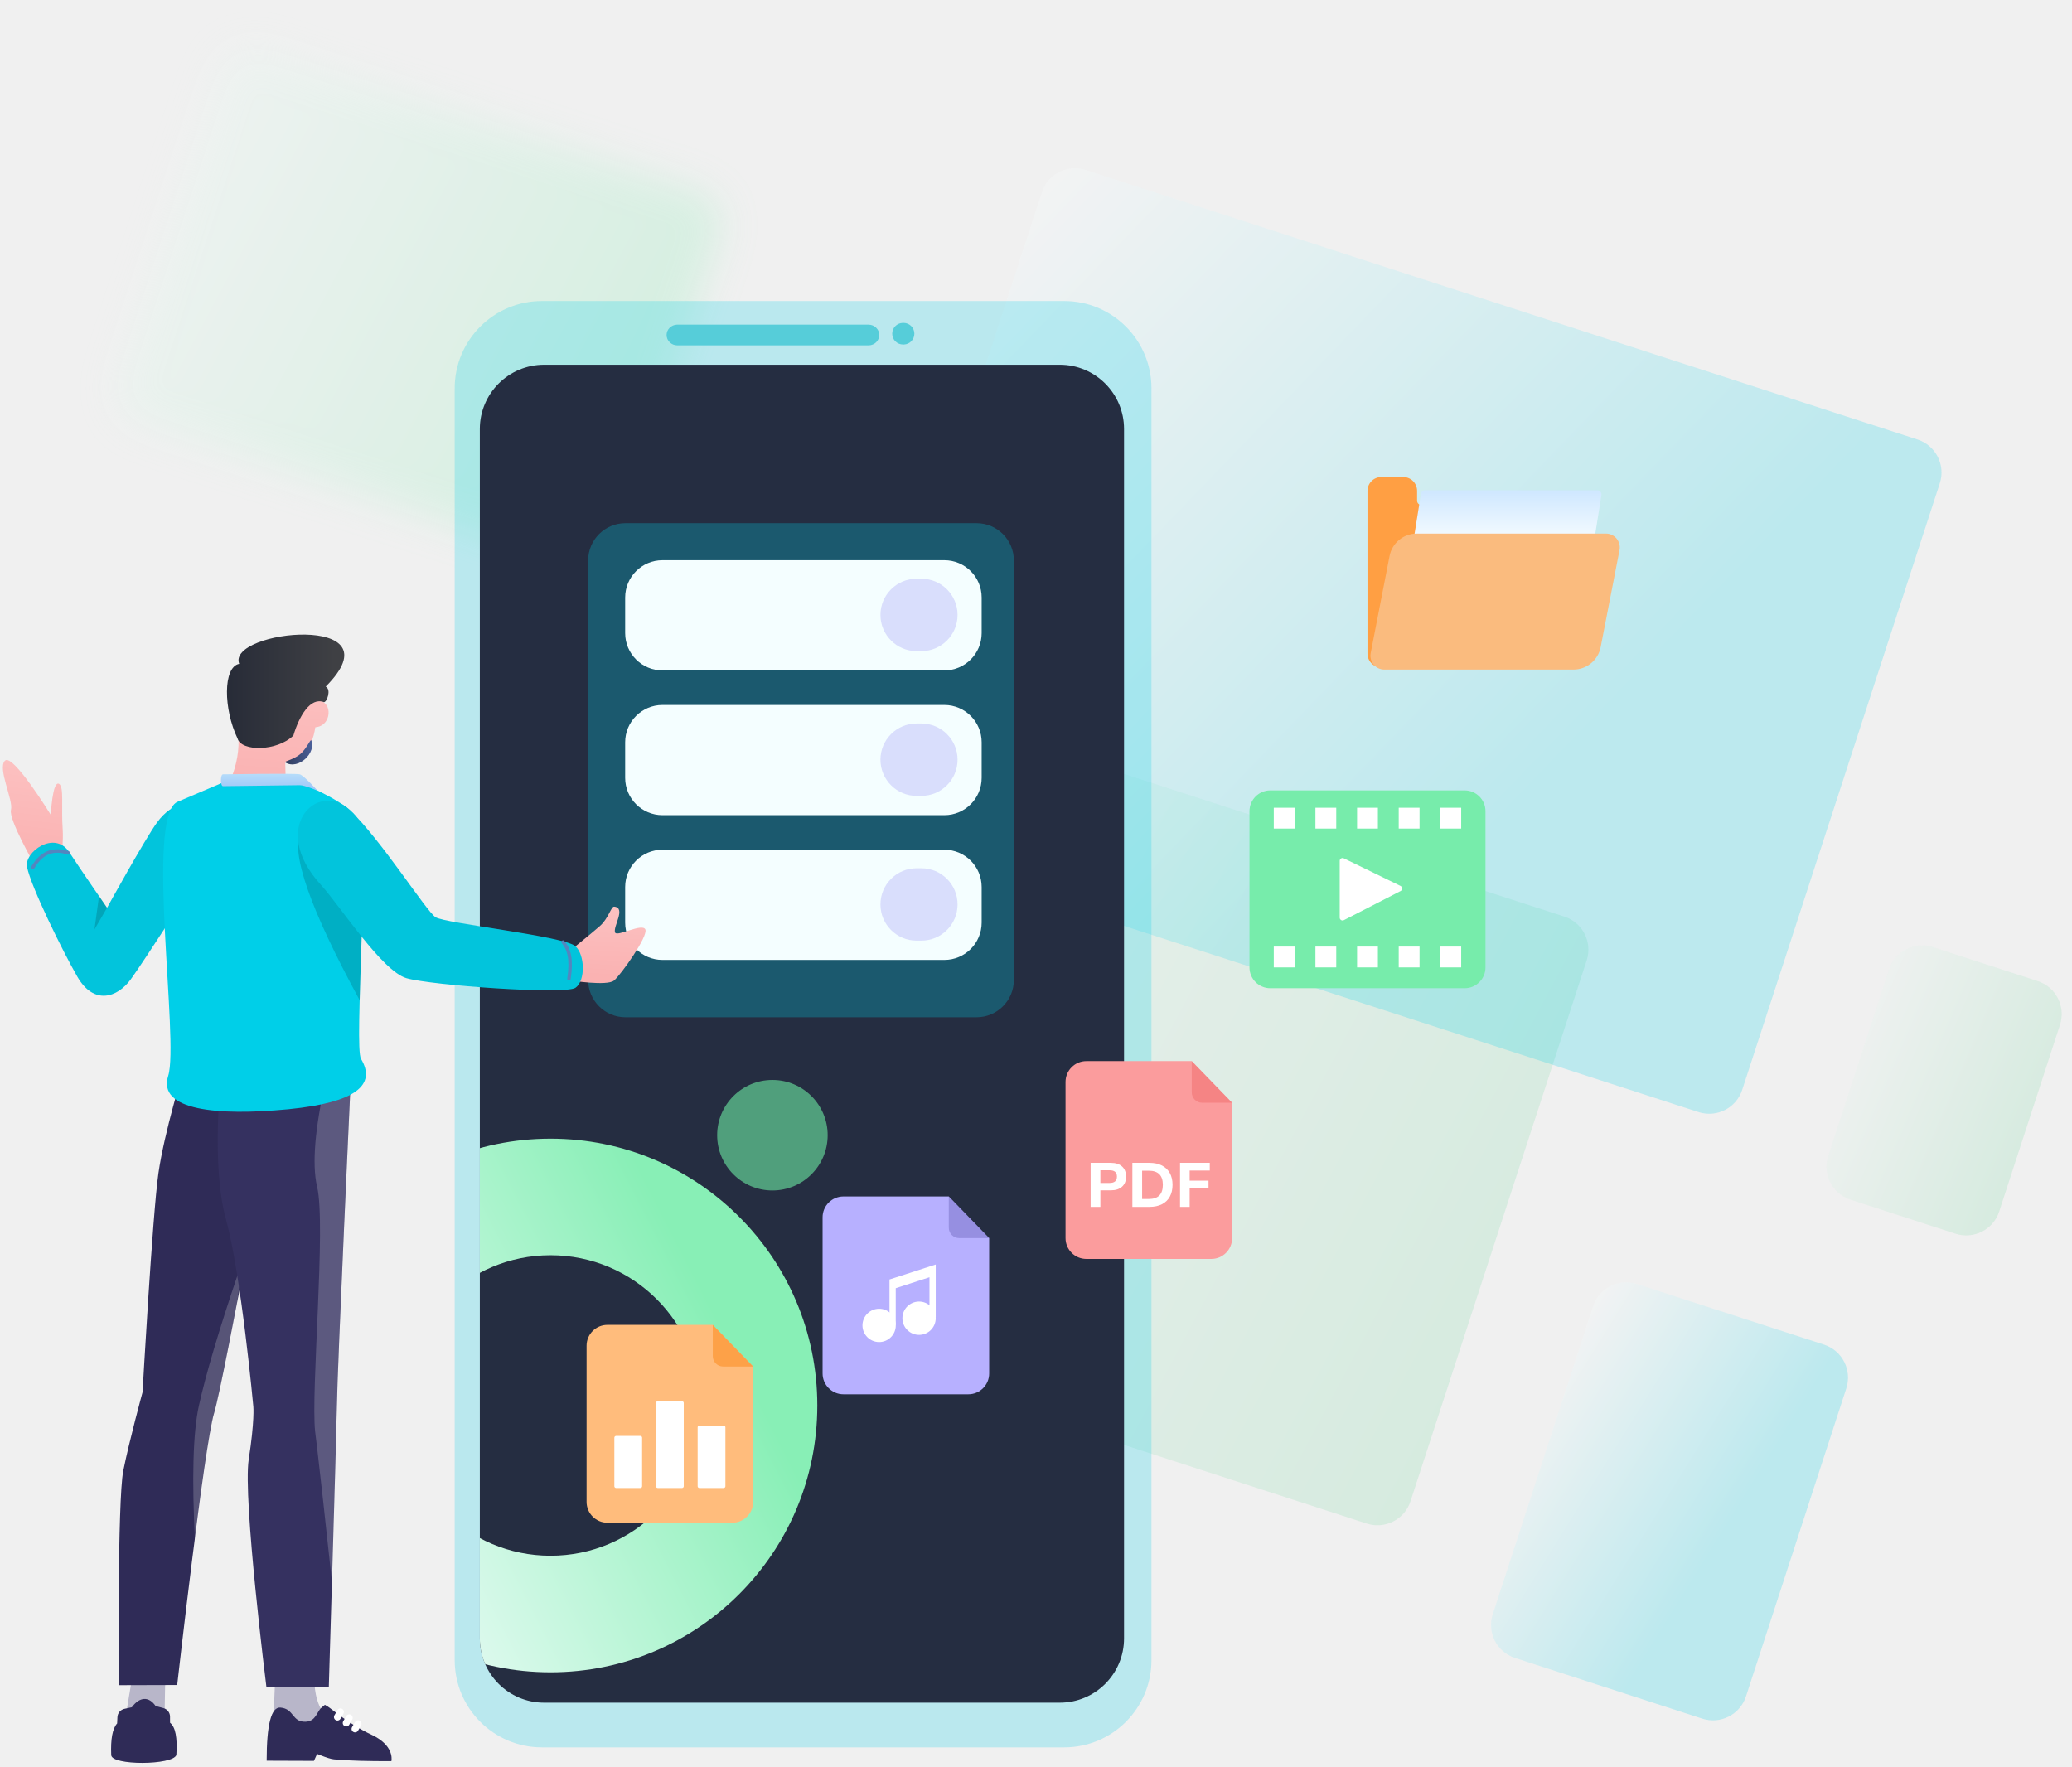
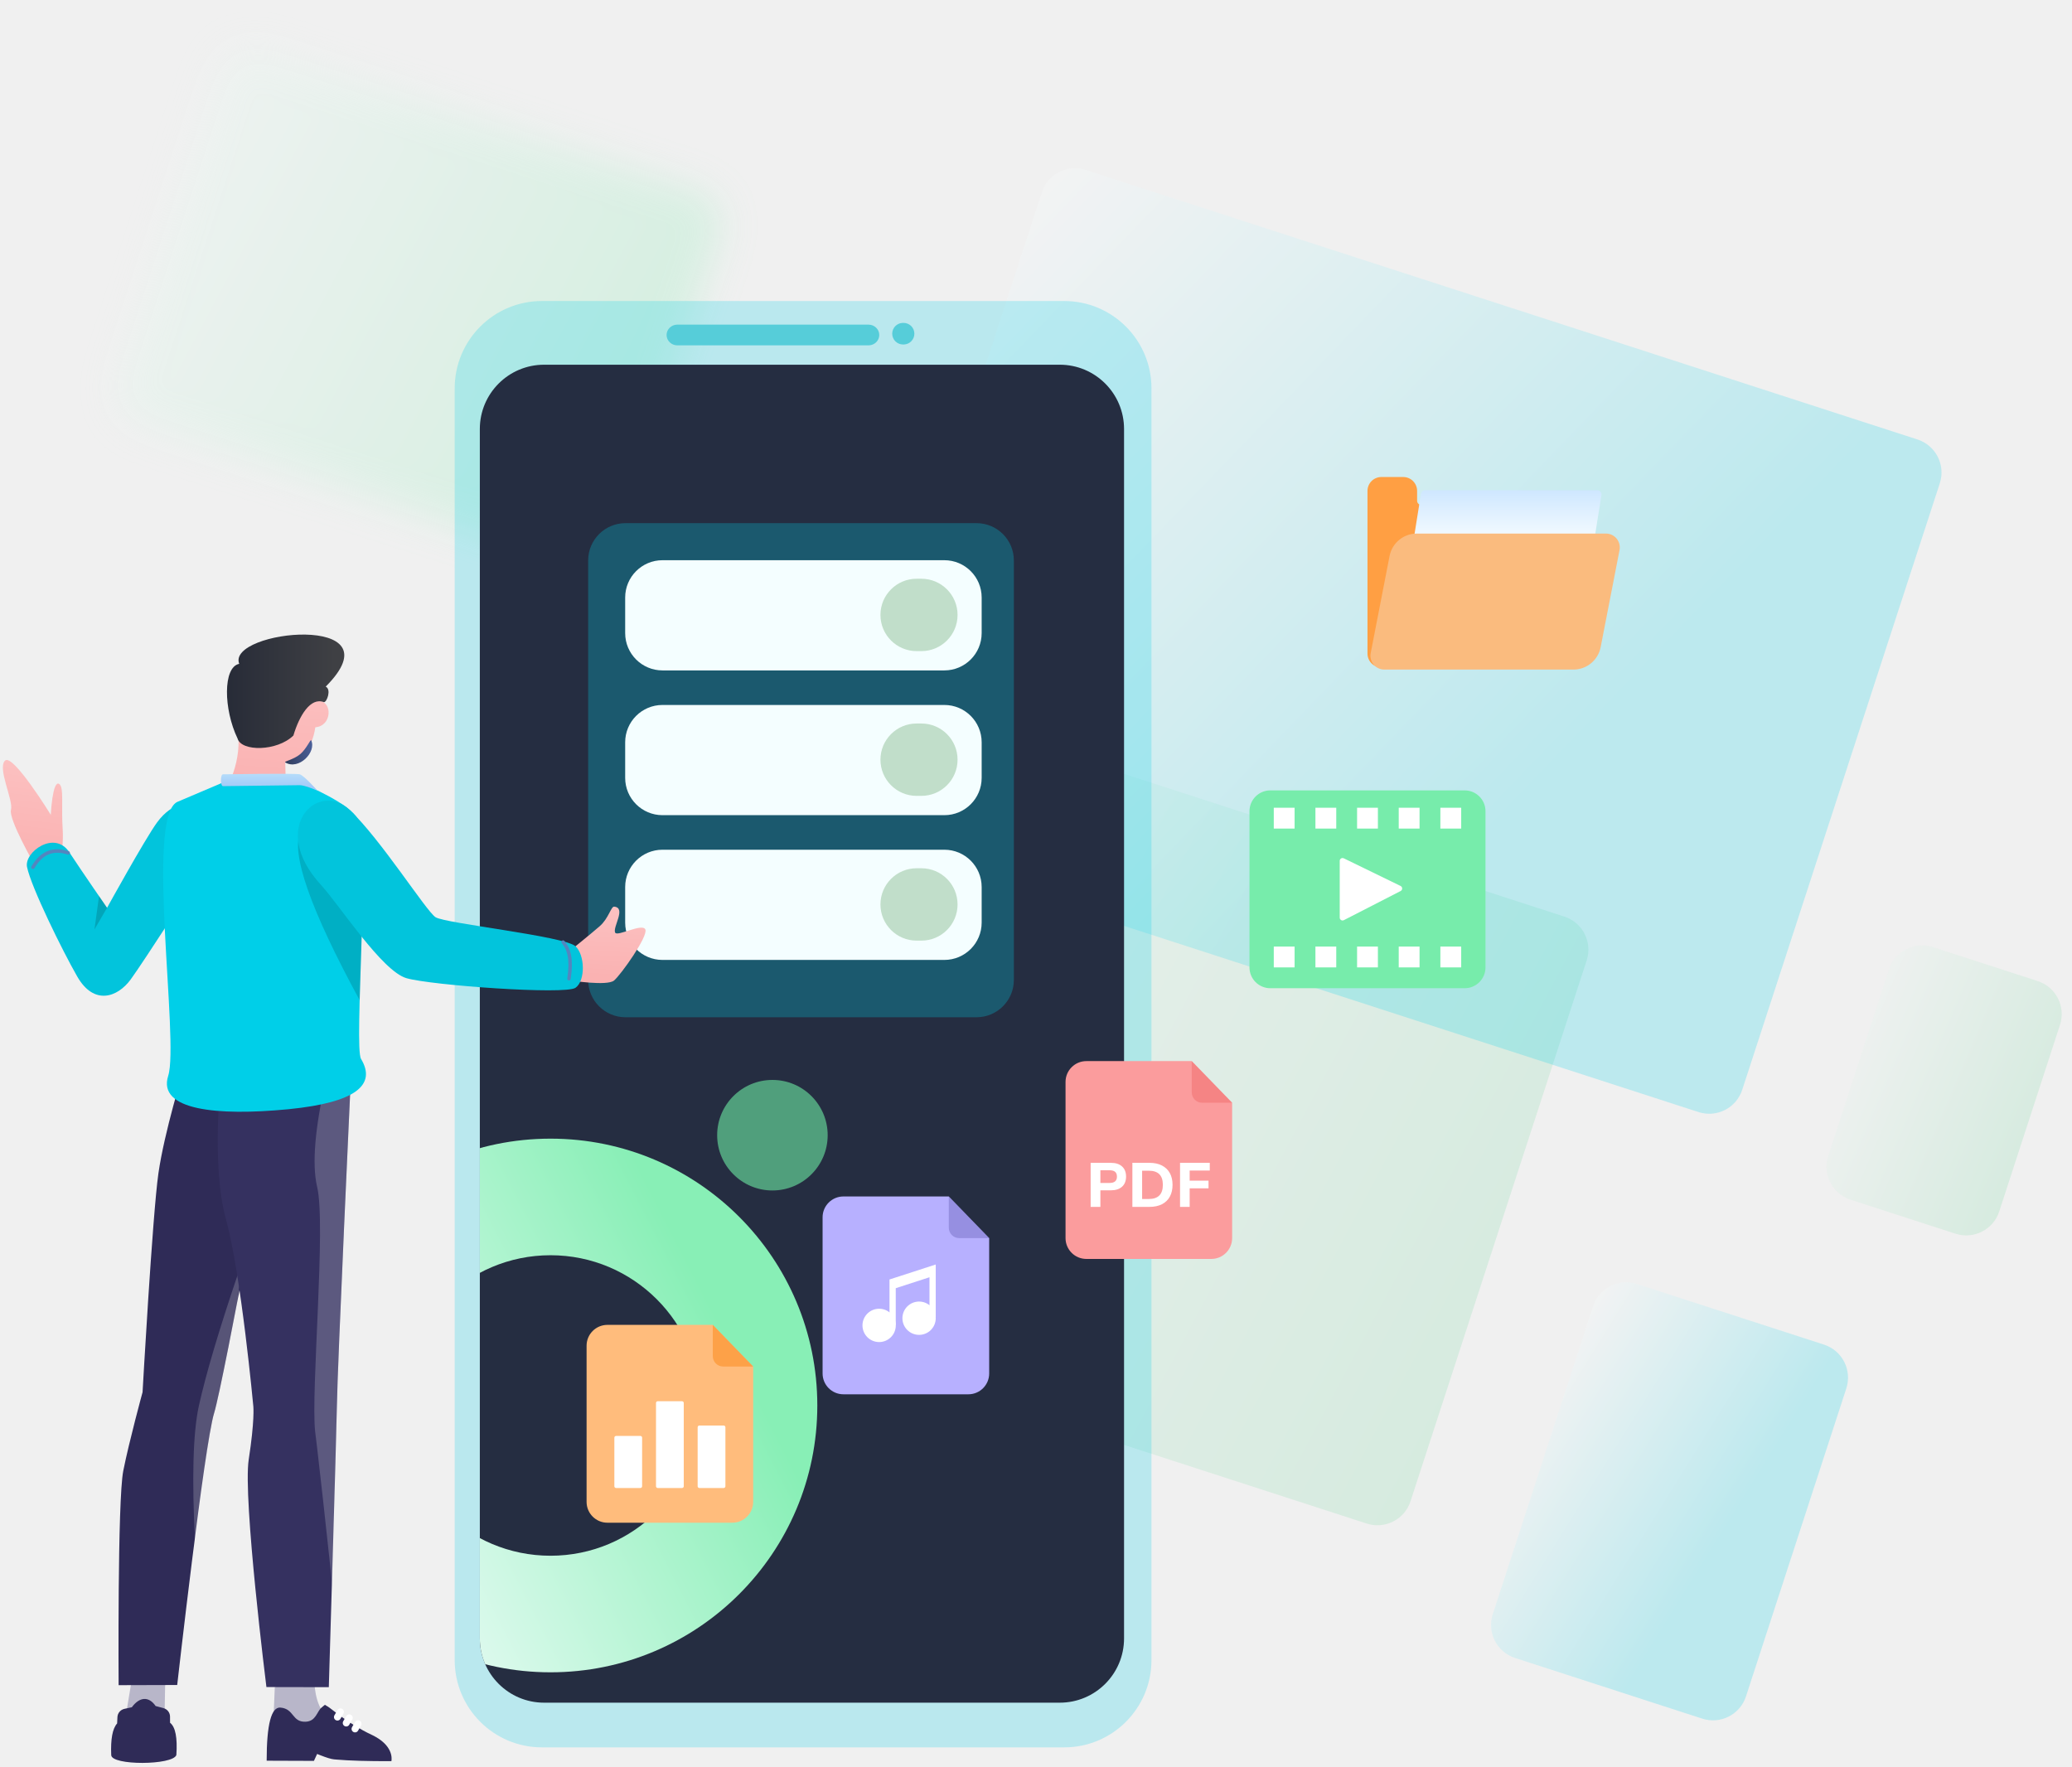
<svg xmlns="http://www.w3.org/2000/svg" width="597" height="509" viewBox="0 0 597 509" fill="none">
  <g id="Illustration">
    <g id="Shape">
      <path id="Rectangle" opacity="0.129" fill-rule="evenodd" clip-rule="evenodd" d="M224.049 201.131C225.758 195.885 231.392 193.014 236.64 194.715L450.75 264.103C456.01 265.808 458.888 271.457 457.175 276.713L406.403 432.568C404.695 437.813 399.06 440.684 393.812 438.983L179.702 369.595C174.443 367.891 171.564 362.242 173.277 356.985L224.049 201.131Z" fill="url(#paint0_linear)" />
      <path id="Rectangle_2" opacity="0.216" fill-rule="evenodd" clip-rule="evenodd" d="M300.198 55.366C301.907 50.121 307.541 47.25 312.79 48.951L552.488 126.631C557.747 128.336 560.626 133.984 558.913 139.241L501.983 314C500.274 319.246 494.64 322.117 489.392 320.416L249.693 242.735C244.434 241.031 241.555 235.382 243.268 230.125L300.198 55.366Z" fill="url(#paint1_linear)" />
      <g id="Rectangle_3" opacity="0.227" filter="url(#filter0_f)">
        <path fill-rule="evenodd" clip-rule="evenodd" d="M63.116 20.796C64.825 15.551 70.459 12.68 75.707 14.381L200.733 54.898C205.992 56.603 208.871 62.252 207.158 67.509L178.249 156.25C176.54 161.496 170.906 164.367 165.658 162.666L40.633 122.148C35.373 120.444 32.495 114.795 34.207 109.538L63.116 20.796Z" fill="url(#paint2_linear)" />
      </g>
      <path id="Rectangle_4" opacity="0.216" fill-rule="evenodd" clip-rule="evenodd" d="M459.01 376.356C460.719 371.11 466.353 368.239 471.601 369.94L525.549 387.423C530.808 389.128 533.686 394.777 531.974 400.034L503.065 488.775C501.356 494.021 495.722 496.891 490.474 495.191L436.526 477.708C431.267 476.003 428.388 470.354 430.101 465.097L459.01 376.356Z" fill="url(#paint3_linear)" />
      <path id="Rectangle_5" opacity="0.129" fill-rule="evenodd" clip-rule="evenodd" d="M544.274 279.284C545.983 274.038 551.617 271.168 556.865 272.869L587.12 282.673C592.38 284.378 595.258 290.027 593.545 295.284L576.03 349.051C574.321 354.297 568.687 357.168 563.439 355.467L533.184 345.662C527.924 343.957 525.046 338.308 526.758 333.052L544.274 279.284Z" fill="url(#paint4_linear)" />
    </g>
    <g id="Cloud Storage">
      <g id="Phone1">
        <path id="Rectangle_6" fill-rule="evenodd" clip-rule="evenodd" d="M131.011 111.871C131.011 97.989 142.265 86.734 156.148 86.734H306.632C320.515 86.734 331.769 97.989 331.769 111.871V478.328C331.769 492.211 320.515 503.465 306.632 503.465H156.148C142.265 503.465 131.011 492.211 131.011 478.328V111.871Z" fill="#00CFE8" fill-opacity="0.225" />
        <g id="Group 52">
          <path id="Rectangle_7" fill-rule="evenodd" clip-rule="evenodd" d="M138.251 123.606C138.251 113.377 146.544 105.084 156.773 105.084H305.349C315.578 105.084 323.87 113.377 323.87 123.606V472.067C323.87 482.296 315.578 490.589 305.349 490.589H156.773C146.544 490.589 138.251 482.296 138.251 472.067V123.606Z" fill="#252D41" />
          <mask id="mask0" mask-type="alpha" maskUnits="userSpaceOnUse" x="138" y="105" width="186" height="386">
            <path id="Rectangle_8" fill-rule="evenodd" clip-rule="evenodd" d="M138.251 123.606C138.251 113.377 146.544 105.084 156.773 105.084H305.349C315.578 105.084 323.87 113.377 323.87 123.606V472.067C323.87 482.296 315.578 490.589 305.349 490.589H156.773C146.544 490.589 138.251 482.296 138.251 472.067V123.606Z" fill="white" />
          </mask>
          <g mask="url(#mask0)">
            <ellipse id="Oval" cx="222.555" cy="327.082" rx="15.921" ry="15.924" fill="#68DE9E" fill-opacity="0.642" />
            <path id="Oval_2" fill-rule="evenodd" clip-rule="evenodd" d="M158.623 328.077C201.076 328.077 235.491 362.498 235.491 404.958C235.491 447.419 201.076 481.839 158.623 481.839C116.171 481.839 81.756 447.419 81.756 404.958C81.756 362.498 116.171 328.077 158.623 328.077ZM158.623 361.666C134.718 361.666 115.339 381.048 115.339 404.958C115.339 428.868 134.718 448.251 158.623 448.251C182.529 448.251 201.908 428.868 201.908 404.958C201.908 381.048 182.529 361.666 158.623 361.666Z" fill="url(#paint5_linear)" />
          </g>
        </g>
        <path id="Path" d="M250.232 93.532C251.95 93.532 253.342 94.869 253.342 96.518C253.342 98.13 252.011 99.444 250.346 99.502L250.232 99.504H195.17C193.453 99.504 192.061 98.167 192.061 96.518C192.061 94.906 193.392 93.592 195.056 93.534L195.17 93.532H250.232Z" fill="#56CDD9" />
        <path id="Path_2" d="M260.346 93.035C262.063 93.035 263.455 94.427 263.455 96.145C263.455 97.824 262.124 99.193 260.46 99.253L260.346 99.255H260.183C258.465 99.255 257.073 97.862 257.073 96.145C257.073 94.465 258.404 93.097 260.069 93.037L260.183 93.035H260.346Z" fill="#56CDD9" />
      </g>
      <g id="Group 28">
        <path id="Rectangle_9" fill-rule="evenodd" clip-rule="evenodd" d="M307.011 311.734C307.011 308.421 309.697 305.734 313.011 305.734H343.375L355.011 317.734V356.734C355.011 360.048 352.324 362.734 349.011 362.734H313.011C309.697 362.734 307.011 360.048 307.011 356.734V311.734Z" fill="#FB9C9D" />
        <path id="PDF" fill-rule="evenodd" clip-rule="evenodd" d="M317.052 347.734V342.964H320.076C321.456 342.964 322.53 342.616 323.298 341.92C324.066 341.224 324.45 340.252 324.45 339.004C324.45 337.756 324.066 336.784 323.298 336.088C322.53 335.392 321.456 335.044 320.076 335.044V335.044H314.244V347.734H317.052ZM319.716 340.84H317.052V337.186H319.716C320.424 337.186 320.952 337.336 321.3 337.636C321.648 337.936 321.822 338.398 321.822 339.022C321.822 340.234 321.12 340.84 319.716 340.84V340.84ZM331.2 347.734C332.592 347.734 333.786 347.482 334.782 346.978C335.778 346.474 336.537 345.745 337.059 344.791C337.581 343.837 337.842 342.7 337.842 341.38C337.842 340.06 337.578 338.926 337.05 337.978C336.522 337.03 335.76 336.304 334.764 335.8C333.768 335.296 332.58 335.044 331.2 335.044V335.044H326.268V347.734H331.2ZM331.002 345.466H329.076V337.312H331.002C333.702 337.312 335.052 338.668 335.052 341.38C335.052 344.104 333.702 345.466 331.002 345.466V345.466ZM342.774 347.734V342.388H348.21V340.174H342.774V337.258H348.57V335.044H340.002V347.734H342.774Z" fill="white" />
        <path id="Path_3" opacity="0.34" d="M355.011 317.734H346.375C344.718 317.734 343.375 316.391 343.375 314.734V305.734L355.011 317.734Z" fill="#EA5455" />
      </g>
      <g id="Group 28_2">
        <path id="Rectangle_10" fill-rule="evenodd" clip-rule="evenodd" d="M169.011 387.734C169.011 384.421 171.697 381.734 175.011 381.734H205.375L217.011 393.734V432.734C217.011 436.048 214.324 438.734 211.011 438.734H175.011C171.697 438.734 169.011 436.048 169.011 432.734V387.734Z" fill="#FFBC7C" />
        <path id="Rectangle_11" fill-rule="evenodd" clip-rule="evenodd" d="M177.011 414.234C177.011 413.958 177.235 413.734 177.511 413.734H184.511C184.787 413.734 185.011 413.958 185.011 414.234V428.234C185.011 428.511 184.787 428.734 184.511 428.734H177.511C177.235 428.734 177.011 428.511 177.011 428.234V414.234Z" fill="white" />
        <path id="Rectangle_12" fill-rule="evenodd" clip-rule="evenodd" d="M189.011 404.234C189.011 403.958 189.235 403.734 189.511 403.734H196.511C196.787 403.734 197.011 403.958 197.011 404.234V428.234C197.011 428.511 196.787 428.734 196.511 428.734H189.511C189.235 428.734 189.011 428.511 189.011 428.234V404.234Z" fill="white" />
        <path id="Rectangle_13" fill-rule="evenodd" clip-rule="evenodd" d="M201.011 411.234C201.011 410.958 201.235 410.734 201.511 410.734H208.511C208.787 410.734 209.011 410.958 209.011 411.234V428.234C209.011 428.511 208.787 428.734 208.511 428.734H201.511C201.235 428.734 201.011 428.511 201.011 428.234V411.234Z" fill="white" />
        <path id="Path_4" opacity="0.733" d="M217.011 393.734H208.375C206.718 393.734 205.375 392.391 205.375 390.734V381.734L217.011 393.734Z" fill="#FC9735" />
      </g>
      <g id="Group 28_3">
        <path id="Rectangle_14" fill-rule="evenodd" clip-rule="evenodd" d="M237.011 350.734C237.011 347.421 239.697 344.734 243.011 344.734H273.375L285.011 356.734V395.734C285.011 399.048 282.324 401.734 279.011 401.734H243.011C239.697 401.734 237.011 399.048 237.011 395.734V350.734Z" fill="#B7B0FF" />
        <g id="Group 31">
          <circle id="Oval_3" cx="253.302" cy="381.884" r="4.8" fill="white" />
          <circle id="Oval_4" cx="264.811" cy="379.813" r="4.8" fill="white" />
          <path id="Path_5" fill-rule="evenodd" clip-rule="evenodd" d="M269.611 364.338V379.451H267.811L267.81 368.012L258.088 371.164V381.74H256.288L256.289 368.655L269.611 364.338Z" fill="white" />
        </g>
        <path id="Path_6" opacity="0.34" d="M285.011 356.734H276.375C274.718 356.734 273.375 355.391 273.375 353.734V344.734L285.011 356.734Z" fill="#564EA6" />
      </g>
      <g id="Group 73">
        <path id="Rectangle_15" opacity="0.273" fill-rule="evenodd" clip-rule="evenodd" d="M292.122 161.486C292.122 155.548 287.308 150.734 281.37 150.734H180.215C174.277 150.734 169.463 155.548 169.463 161.486V282.347C169.463 288.285 174.277 293.099 180.215 293.099H281.37C287.308 293.099 292.122 288.285 292.122 282.347V161.486Z" fill="#00CFE8" />
        <path id="Rectangle_16" fill-rule="evenodd" clip-rule="evenodd" d="M282.845 172.164C282.845 166.225 278.031 161.412 272.093 161.412H190.881C184.943 161.412 180.129 166.225 180.129 172.164V182.414C180.129 188.352 184.943 193.166 190.881 193.166H272.093C278.031 193.166 282.845 188.352 282.845 182.414V172.164Z" fill="#F4FEFF" />
-         <path id="Rectangle_17" fill-rule="evenodd" clip-rule="evenodd" d="M275.9 177.178C275.9 171.419 271.232 166.75 265.473 166.75H264.107C258.348 166.75 253.68 171.419 253.68 177.178V177.178C253.68 182.936 258.348 187.605 264.107 187.605H265.473C271.232 187.605 275.9 182.936 275.9 177.178V177.178Z" fill="#7367F0" fill-opacity="0.21" />
+         <path id="Rectangle_17" fill-rule="evenodd" clip-rule="evenodd" d="M275.9 177.178C275.9 171.419 271.232 166.75 265.473 166.75H264.107C258.348 166.75 253.68 171.419 253.68 177.178V177.178C253.68 182.936 258.348 187.605 264.107 187.605H265.473C271.232 187.605 275.9 182.936 275.9 177.178V177.178Z" fill="#006400" fill-opacity="0.21" />
        <path id="Rectangle_18" fill-rule="evenodd" clip-rule="evenodd" d="M282.845 213.872C282.845 207.934 278.031 203.12 272.093 203.12H190.881C184.943 203.12 180.129 207.934 180.129 213.872V224.122C180.129 230.06 184.943 234.874 190.881 234.874H272.093C278.031 234.874 282.845 230.06 282.845 224.122V213.872Z" fill="#F4FEFF" />
-         <path id="Rectangle_19" fill-rule="evenodd" clip-rule="evenodd" d="M275.9 218.886C275.9 213.127 271.232 208.459 265.473 208.459H264.107C258.348 208.459 253.68 213.127 253.68 218.886V218.886C253.68 224.645 258.348 229.313 264.107 229.313H265.473C271.232 229.313 275.9 224.645 275.9 218.886V218.886Z" fill="#7367F0" fill-opacity="0.21" />
+         <path id="Rectangle_19" fill-rule="evenodd" clip-rule="evenodd" d="M275.9 218.886C275.9 213.127 271.232 208.459 265.473 208.459H264.107C258.348 208.459 253.68 213.127 253.68 218.886V218.886C253.68 224.645 258.348 229.313 264.107 229.313H265.473C271.232 229.313 275.9 224.645 275.9 218.886V218.886Z" fill="#006400" fill-opacity="0.21" />
        <path id="Rectangle_20" fill-rule="evenodd" clip-rule="evenodd" d="M282.845 255.58C282.845 249.642 278.031 244.828 272.093 244.828H190.881C184.943 244.828 180.129 249.642 180.129 255.58V265.83C180.129 271.768 184.943 276.582 190.881 276.582H272.093C278.031 276.582 282.845 271.768 282.845 265.83V255.58Z" fill="#F4FEFF" />
-         <path id="Rectangle_21" fill-rule="evenodd" clip-rule="evenodd" d="M275.9 260.594C275.9 254.835 271.232 250.167 265.473 250.167H264.107C258.348 250.167 253.68 254.835 253.68 260.594V260.594C253.68 266.353 258.348 271.021 264.107 271.021H265.473C271.232 271.021 275.9 266.353 275.9 260.594V260.594Z" fill="#7367F0" fill-opacity="0.21" />
+         <path id="Rectangle_21" fill-rule="evenodd" clip-rule="evenodd" d="M275.9 260.594C275.9 254.835 271.232 250.167 265.473 250.167H264.107C258.348 250.167 253.68 254.835 253.68 260.594V260.594C253.68 266.353 258.348 271.021 264.107 271.021H265.473C271.232 271.021 275.9 266.353 275.9 260.594V260.594Z" fill="#006400" fill-opacity="0.21" />
      </g>
      <g id="Group 37">
        <path id="Rectangle_22" fill-rule="evenodd" clip-rule="evenodd" d="M394.011 141.44C394.011 139.231 395.802 137.44 398.011 137.44L404.306 137.44C406.515 137.44 408.306 139.231 408.306 141.44V144.274C408.306 144.947 408.852 145.493 409.526 145.493H454.937C457.146 145.493 458.937 147.284 458.937 149.493V188.307C458.937 190.517 457.146 192.307 454.937 192.307H398.011C395.802 192.307 394.011 190.517 394.011 188.307V141.44Z" fill="#FF9F43" />
        <path id="Rectangle_23" fill-rule="evenodd" clip-rule="evenodd" d="M409.413 142.277C409.508 141.686 410.018 141.25 410.618 141.25H460.212C460.962 141.25 461.534 141.921 461.416 142.662L453.965 189.375C453.871 189.967 453.36 190.402 452.761 190.402H403.166C402.416 190.402 401.844 189.732 401.962 188.991L409.413 142.277Z" fill="url(#paint6_linear)" />
        <path id="Rectangle_24" fill-rule="evenodd" clip-rule="evenodd" d="M462.705 153.733C465.221 153.733 467.112 156.027 466.632 158.496L461.196 186.453C460.465 190.212 457.172 192.926 453.343 192.926H398.863C396.348 192.926 394.457 190.632 394.937 188.163L400.373 160.206C401.104 156.447 404.396 153.733 408.226 153.733L462.705 153.733Z" fill="#FABB7E" />
      </g>
      <g id="Group 28_4">
        <path id="Rectangle_25" fill-rule="evenodd" clip-rule="evenodd" d="M360.011 233.734C360.011 230.421 362.697 227.734 366.011 227.734H422.011C425.324 227.734 428.011 230.421 428.011 233.734V278.734C428.011 282.048 425.324 284.734 422.011 284.734H366.011C362.697 284.734 360.011 282.048 360.011 278.734V233.734Z" fill="#77ECAB" />
        <path id="Path 6" fill-rule="evenodd" clip-rule="evenodd" d="M387.185 247.306C386.642 247.042 386.011 247.437 386.011 248.04V264.398C386.011 265.008 386.657 265.403 387.2 265.124L403.558 256.729C404.156 256.422 404.147 255.563 403.542 255.269L387.185 247.306Z" fill="white" />
        <rect id="Rectangle_26" x="367.011" y="232.734" width="6" height="6" fill="white" />
        <rect id="Rectangle_27" x="379.011" y="232.734" width="6" height="6" fill="white" />
        <rect id="Rectangle_28" x="391.011" y="232.734" width="6" height="6" fill="white" />
        <rect id="Rectangle_29" x="403.011" y="232.734" width="6" height="6" fill="white" />
        <rect id="Rectangle_30" x="415.011" y="232.734" width="6" height="6" fill="white" />
        <rect id="Rectangle_31" x="367.011" y="272.734" width="6" height="6" fill="white" />
        <rect id="Rectangle_32" x="379.011" y="272.734" width="6" height="6" fill="white" />
        <rect id="Rectangle_33" x="391.011" y="272.734" width="6" height="6" fill="white" />
        <rect id="Rectangle_34" x="403.011" y="272.734" width="6" height="6" fill="white" />
        <rect id="Rectangle_35" x="415.011" y="272.734" width="6" height="6" fill="white" />
      </g>
      <g id="Men3.6">
        <g id="RLeg">
          <path id="Path_7" fill-rule="evenodd" clip-rule="evenodd" d="M38.426 481.193L34.822 502.949L47.251 502.883L47.671 480.852L38.426 481.193Z" fill="#B8B6C9" />
          <path id="Path_8" fill-rule="evenodd" clip-rule="evenodd" d="M33.836 494.736L33.748 496.569C32.421 498.036 31.853 501.069 32.046 505.667C32.046 508.743 49.827 508.652 50.814 505.667C51.151 500.677 50.546 497.579 49 496.373L48.99 494.603C48.984 493.454 48.207 492.452 47.092 492.154L44.841 491.552C42.899 488.729 40.253 488.829 37.985 491.905L35.853 492.365C34.719 492.611 33.891 493.583 33.836 494.736Z" fill="#2F2B57" />
          <path id="Path_9" fill-rule="evenodd" clip-rule="evenodd" d="M80.577 309.683C80.577 309.683 64.507 397.964 61.69 407.157C58.872 416.35 51.057 485.495 51.057 485.495L34.178 485.543C34.178 485.543 33.818 432.316 35.523 423.761C37.228 415.207 41.077 401.119 41.077 401.119C41.077 401.119 43.937 349.974 45.648 338.043C47.358 326.112 52.849 308.428 52.849 308.428L80.577 309.683Z" fill="#2F2B57" />
          <path id="Path_10" fill-rule="evenodd" clip-rule="evenodd" d="M68.347 375.171L69.889 363.155L68.76 366.464C63.143 383.038 59.323 395.903 57.301 405.06C55.6 412.766 55.242 426.07 56.228 444.971L57.349 435.709C58.965 422.593 60.536 411.082 61.647 407.298L61.757 406.931C62.8 403.336 65.401 390.446 68.347 375.171Z" fill="white" fill-opacity="0.192" />
        </g>
        <g id="LLeg">
          <path id="Path_11" fill-rule="evenodd" clip-rule="evenodd" d="M79.252 484.285L90.596 484.361L90.599 484.679C90.636 486.241 91.062 493.131 95.617 495.776L96.526 496.312C101.655 499.385 108.751 504.328 108.751 504.328L78.386 505.361L79.252 484.285Z" fill="#B8B6C9" />
          <path id="Path_12" fill-rule="evenodd" clip-rule="evenodd" d="M80.822 492.002C78.162 491.757 76.832 496.859 76.832 507.308L90.45 507.358L91.373 505.361L92.24 505.709C94.086 506.435 95.398 506.835 96.174 506.911L96.895 506.977C100.713 507.306 106.004 507.461 112.769 507.44L112.791 507.323C112.906 506.615 113.209 502.834 107.329 499.961L107.053 499.829C100.349 496.688 95.438 492.252 94.377 491.662L94.325 491.634C93.375 491.167 93.995 490.903 92.645 492.002C91.295 493.1 91.073 495.987 88.014 496.078C84.078 496.195 84.811 492.369 80.822 492.002Z" fill="#2F2B57" />
          <path id="Path_13" fill-rule="evenodd" clip-rule="evenodd" d="M65.102 351.291C69.453 366.979 72.999 405.29 72.999 405.29C72.999 405.29 73.4 409.326 71.666 420.506C69.933 431.686 76.763 486.088 76.763 486.088L94.739 486.124C94.739 486.124 96.956 413.041 97.061 405.354C97.225 393.369 101.112 310.273 101.112 310.273L63.726 309.422C63.726 309.422 60.751 335.602 65.102 351.291Z" fill="#353160" />
          <path id="Path_14" fill-rule="evenodd" clip-rule="evenodd" d="M91.315 341.72L91.385 342.027C93.968 352.887 89.539 401.015 90.8 412.459L91.302 416.553C92.178 423.91 93.662 437.323 95.751 456.791L96.204 440.495C96.621 425.009 96.974 410.437 97.051 406.005L97.061 405.354C97.225 393.369 101.112 310.274 101.112 310.274L94.118 310.115L93.812 311.459C90.725 325.228 89.892 335.315 91.315 341.72V341.72Z" fill="white" fill-opacity="0.192" />
          <path id="Path 47" d="M97.224 494.737L98.085 493.244" stroke="white" stroke-width="2" stroke-linecap="round" />
          <path id="Path 47_2" d="M99.761 496.443L100.622 494.95" stroke="white" stroke-width="2" stroke-linecap="round" />
          <path id="Path 47_3" d="M102.298 498.149L103.158 496.656" stroke="white" stroke-width="2" stroke-linecap="round" />
        </g>
        <g id="Head">
          <path id="Path_15" fill-rule="evenodd" clip-rule="evenodd" d="M91.976 201.904C95.881 202.331 95.604 209.191 90.851 209.549C89.879 216.162 86.415 219.312 82.19 219.677L82.425 229.679L63.74 229.668C63.74 229.668 69.001 222.602 68.739 212.929C68.477 203.255 68.915 194.168 68.915 194.168L93.116 194.602L91.976 201.904Z" fill="url(#paint7_linear)" />
          <path id="Path_16" fill-rule="evenodd" clip-rule="evenodd" d="M93.85 197.829C95.534 198.642 94.194 202.315 93.341 202.315C89.43 200.769 86.187 206.334 84.539 211.924C79.858 216.513 69.514 216.615 68.445 212.776C64.4 204.367 64.201 192.208 68.922 191.27C65.216 181.498 115.266 176.387 93.85 197.829Z" fill="url(#paint8_linear)" />
          <path id="Path 45" fill-rule="evenodd" clip-rule="evenodd" d="M89.671 213.296C89.479 212.874 88.333 215.759 86.48 217.305C84.562 218.905 81.684 219.373 82.191 219.677C86.081 222.006 91.237 216.729 89.671 213.296Z" fill="url(#paint9_linear)" />
        </g>
        <g id="Group 9">
          <path id="Path_17" fill-rule="evenodd" clip-rule="evenodd" d="M17.512 248.307C17.512 248.307 18.332 242.78 18.072 239.143C17.59 232.416 18.512 226.742 17.022 225.859C15.112 224.727 14.634 234.771 14.634 234.771C14.634 234.771 3.723 217.009 1.448 219.155C-0.826 221.301 3.919 230.635 3.166 233.333C2.414 236.032 9.932 249.086 9.932 249.086L17.512 248.307Z" fill="url(#paint10_linear)" />
          <path id="Path_18" fill-rule="evenodd" clip-rule="evenodd" d="M57.845 251.5C57.845 251.5 41.318 277.207 37.667 282.192C33.837 287.42 27.073 289.736 22.273 281.395C18.028 274.016 8.937 255.539 7.787 249.795C6.929 245.51 15.72 239.122 19.946 245.526C24.172 251.929 30.845 261.558 30.845 261.558C30.845 261.558 41.819 241.677 45.24 236.986C54.466 224.336 68.523 235.695 57.845 251.5Z" fill="#02C4DC" />
          <path id="Path_19" fill-rule="evenodd" clip-rule="evenodd" d="M30.845 261.558L27.213 267.81L28.537 258.16L30.845 261.558Z" fill="black" fill-opacity="0.16" />
          <path id="Path 54" d="M19.639 245.733C15.799 244.519 12.284 245.165 9.478 249.89" stroke="#5386BF" stroke-linecap="round" />
        </g>
        <g id="Group 17">
          <path id="Path_20" fill-rule="evenodd" clip-rule="evenodd" d="M65.765 224.805L85.072 224.93L85.863 225.249C89.047 226.555 100.876 231.64 103.079 235.996C106.761 243.273 101.91 301.581 104.025 305.099C108.486 312.522 102.659 317.64 83.295 319.577L82.704 319.634C62.868 321.525 45.27 319.977 48.464 309.971C51.658 299.965 41.885 235.518 51.049 231.067L65.765 224.805Z" fill="#00CFE8" />
          <path id="Path_21" fill-rule="evenodd" clip-rule="evenodd" d="M86.587 239.572C83.727 245.799 89.408 262.004 103.631 288.188L103.807 282.339C104.272 267.738 104.956 249.941 104.097 240.985C95.114 234.187 89.278 233.715 86.587 239.572Z" fill="black" fill-opacity="0.16" />
          <path id="Rectangle_36" fill-rule="evenodd" clip-rule="evenodd" d="M86.371 223.096C85.17 222.769 65.058 223.096 64.258 223.096C63.459 223.096 63.459 226.514 64.258 226.514C64.747 226.514 70.984 226.421 86.373 226.235C87.761 226.218 91.466 227.788 91.466 227.788C91.466 227.788 87.573 223.424 86.371 223.096Z" fill="url(#paint11_linear)" />
        </g>
        <g id="Group 8">
          <path id="Path_22" fill-rule="evenodd" clip-rule="evenodd" d="M164.395 282.495C164.395 282.495 174.925 284.167 176.911 282.525C178.897 280.884 186.809 269.723 185.945 267.803C185.081 265.883 177.862 269.944 177.247 268.723C176.456 267.154 180.538 261.557 176.961 261.231C176.04 261.147 175.389 264.592 172.795 266.861C170.202 269.13 163.942 274.164 163.942 274.164L164.395 282.495Z" fill="url(#paint12_linear)" />
          <path id="Path_23" fill-rule="evenodd" clip-rule="evenodd" d="M100.761 233.366C109.861 242.024 122.745 262.471 125.491 264.272C128.236 266.073 162.58 269.707 165.814 272.639C168.515 275.089 168.758 282.543 165.814 284.61C162.869 286.678 124.202 283.906 117.11 281.84C110.018 279.774 97.871 260.84 92.445 254.93C77.271 238.403 91.661 224.708 100.761 233.366Z" fill="#02C4DC" />
          <path id="Path 53" d="M162.241 271.439C163.941 273.428 164.799 276.327 163.941 281.991" stroke="#5386BF" stroke-linecap="round" />
        </g>
      </g>
    </g>
  </g>
  <defs>
    <filter id="filter0_f" x="20.241" y="0.302" width="200.882" height="176.442" filterUnits="userSpaceOnUse" color-interpolation-filters="sRGB">
      <feFlood flood-opacity="0" result="BackgroundImageFix" />
      <feBlend mode="normal" in="SourceGraphic" in2="BackgroundImageFix" result="shape" />
      <feGaussianBlur stdDeviation="5.437" result="effect1_foregroundBlur" />
    </filter>
    <linearGradient id="paint0_linear" x1="68.229" y1="395.784" x2="344.215" y2="543.197" gradientUnits="userSpaceOnUse">
      <stop stop-color="#FAFEFF" />
      <stop offset="1" stop-color="#28C76F" />
    </linearGradient>
    <linearGradient id="paint1_linear" x1="167.137" y1="194.207" x2="326.377" y2="347.628" gradientUnits="userSpaceOnUse">
      <stop stop-color="#FAFEFF" />
      <stop offset="1" stop-color="#00CFE8" />
    </linearGradient>
    <linearGradient id="paint2_linear" x1="-31.855" y1="137.056" x2="138.616" y2="228.213" gradientUnits="userSpaceOnUse">
      <stop stop-color="#FAFEFF" />
      <stop offset="1" stop-color="#77ECAB" />
    </linearGradient>
    <linearGradient id="paint3_linear" x1="408.135" y1="456.423" x2="465.347" y2="491.992" gradientUnits="userSpaceOnUse">
      <stop stop-color="#FAFEFF" />
      <stop offset="1" stop-color="#00CFE8" />
    </linearGradient>
    <linearGradient id="paint4_linear" x1="498.344" y1="360.309" x2="559.885" y2="386.659" gradientUnits="userSpaceOnUse">
      <stop stop-color="#FAFEFF" />
      <stop offset="1" stop-color="#28C76F" />
    </linearGradient>
    <linearGradient id="paint5_linear" x1="114.08" y1="508.651" x2="239.749" y2="444.009" gradientUnits="userSpaceOnUse">
      <stop stop-color="#F8FDFF" />
      <stop offset="1" stop-color="#88EFB6" />
    </linearGradient>
    <linearGradient id="paint6_linear" x1="456.573" y1="156.675" x2="456.573" y2="127.744" gradientUnits="userSpaceOnUse">
      <stop stop-color="#F8FDFF" />
      <stop offset="1" stop-color="#AAD4FF" />
    </linearGradient>
    <linearGradient id="paint7_linear" x1="100.036" y1="185.523" x2="96.907" y2="227.81" gradientUnits="userSpaceOnUse">
      <stop stop-color="#FDC6C6" />
      <stop offset="1" stop-color="#FAB2B2" />
    </linearGradient>
    <linearGradient id="paint8_linear" x1="96.431" y1="193.363" x2="58.615" y2="193.363" gradientUnits="userSpaceOnUse">
      <stop stop-color="#3F4044" />
      <stop offset="1" stop-color="#222735" />
    </linearGradient>
    <linearGradient id="paint9_linear" x1="92.418" y1="224.028" x2="77.683" y2="226.341" gradientUnits="userSpaceOnUse">
      <stop stop-color="#4D63A0" />
      <stop offset="1" stop-color="#222735" />
    </linearGradient>
    <linearGradient id="paint10_linear" x1="21.116" y1="211.645" x2="17.121" y2="247.249" gradientUnits="userSpaceOnUse">
      <stop stop-color="#FDC6C6" />
      <stop offset="1" stop-color="#FAB2B2" />
    </linearGradient>
    <linearGradient id="paint11_linear" x1="142.374" y1="216.056" x2="142.318" y2="239.819" gradientUnits="userSpaceOnUse">
      <stop stop-color="#D7FFFF" />
      <stop offset="1" stop-color="#648BF0" />
    </linearGradient>
    <linearGradient id="paint12_linear" x1="189.83" y1="255.87" x2="188.141" y2="282.123" gradientUnits="userSpaceOnUse">
      <stop stop-color="#FDC6C6" />
      <stop offset="1" stop-color="#FAB2B2" />
    </linearGradient>
  </defs>
</svg>
